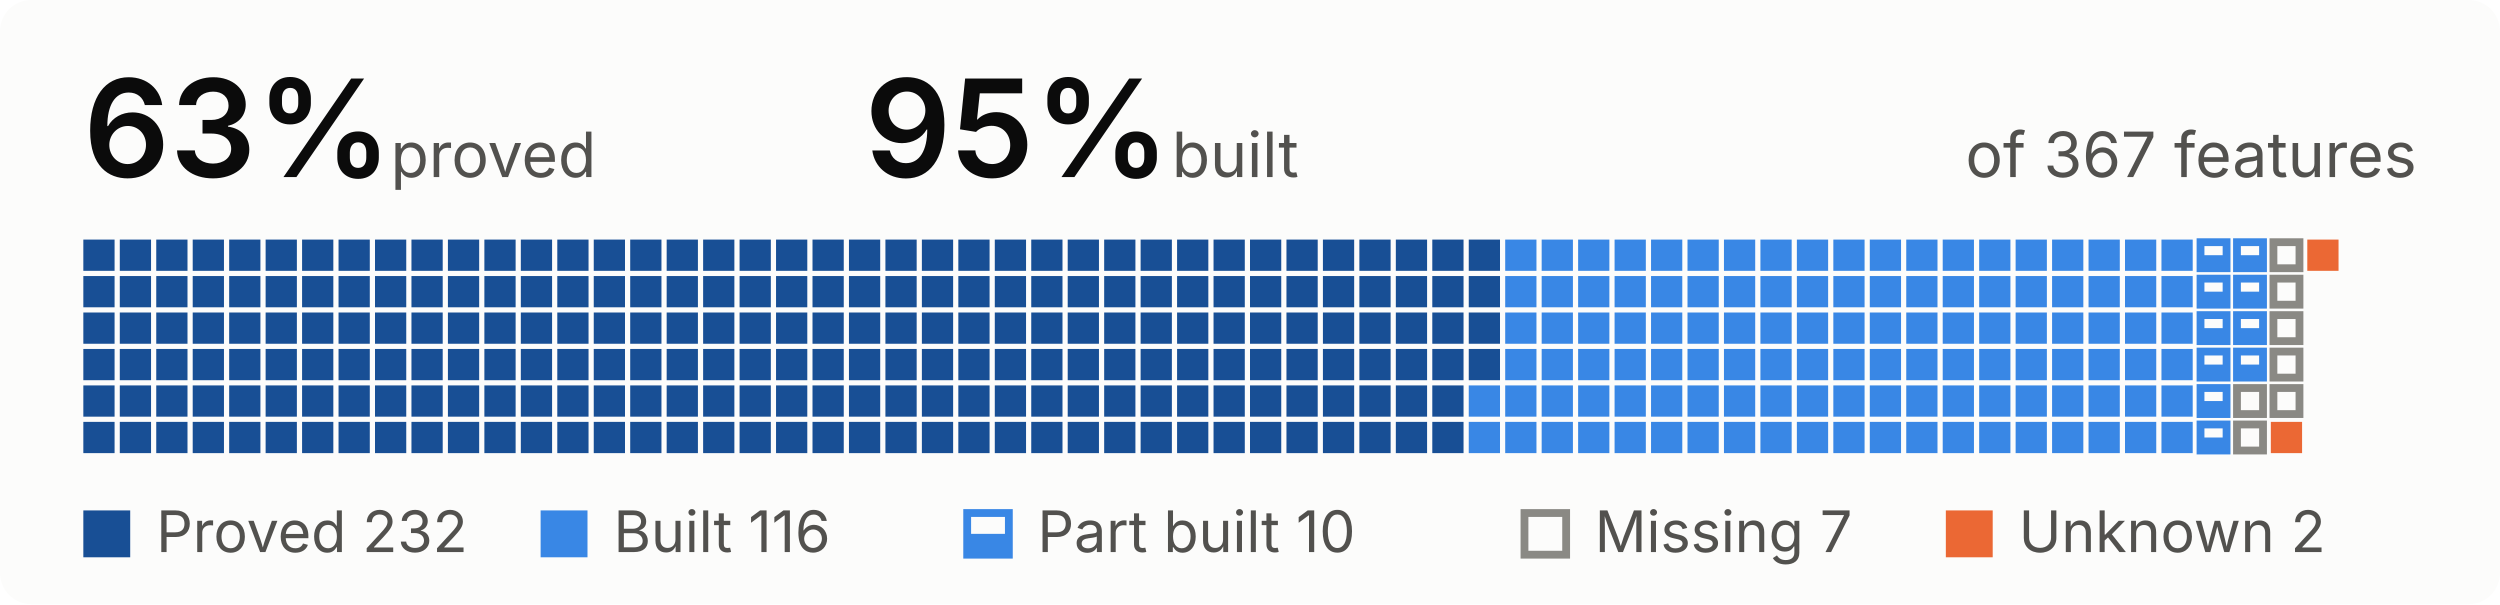
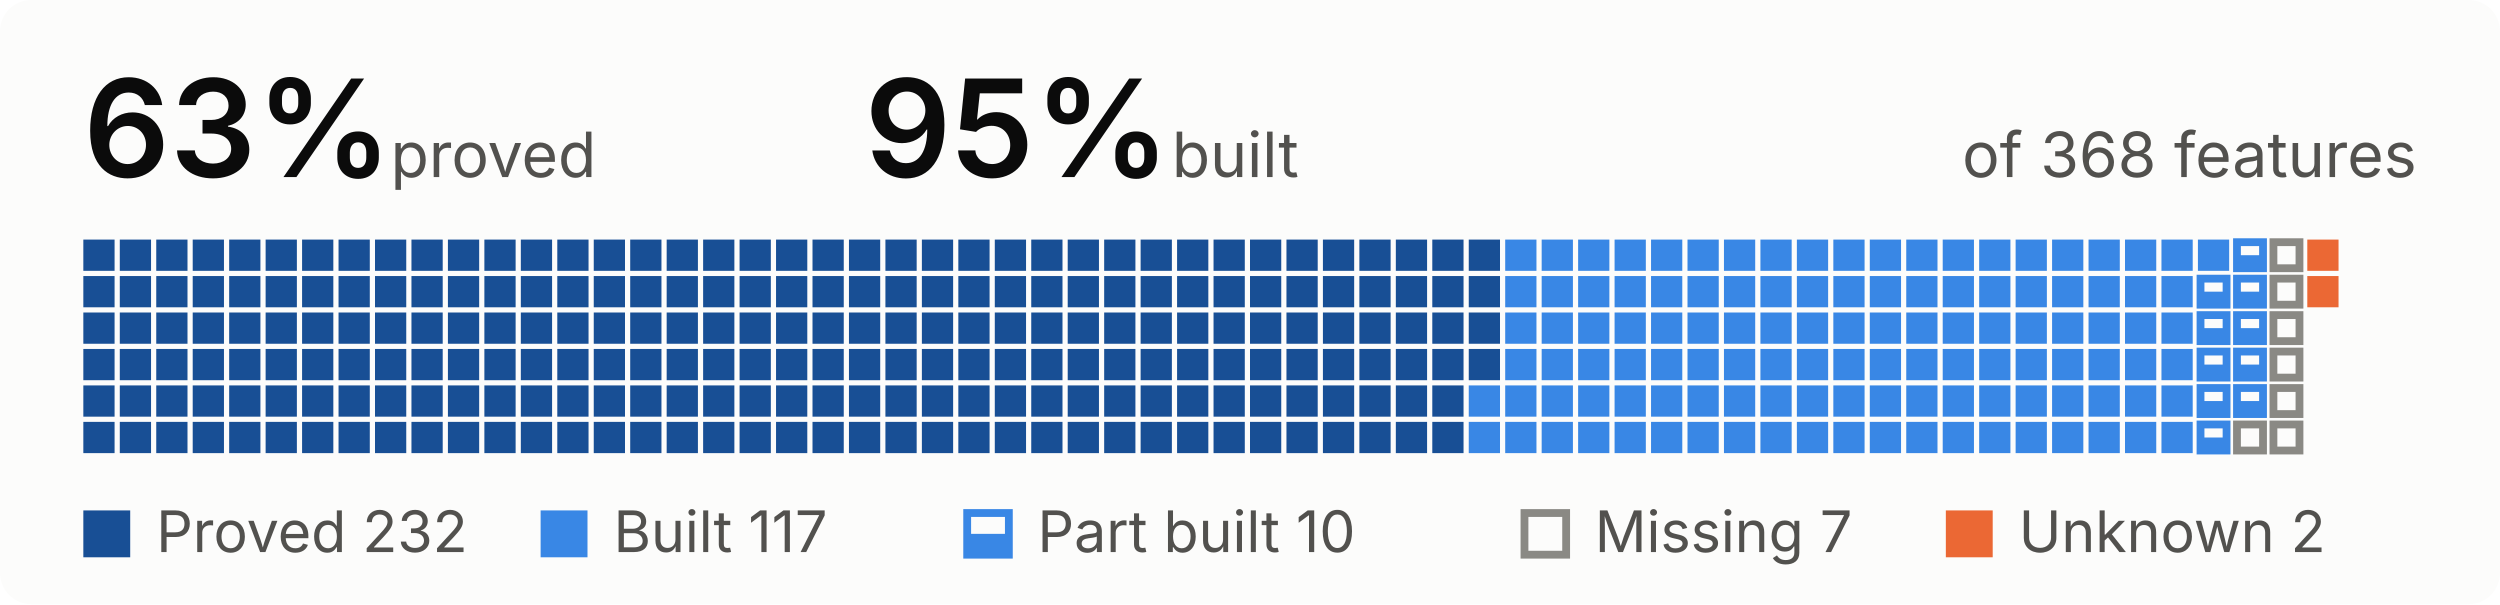
- <svg xmlns="http://www.w3.org/2000/svg" width="480" height="116" viewBox="0 0 480 116" role="img" aria-label="63 percent proved, 95 percent built, of 367 features">
+ <svg xmlns="http://www.w3.org/2000/svg" width="480" height="116" viewBox="0 0 480 116" role="img" aria-label="63 percent proved, 95 percent built, of 368 features">
  <style>
.bg{fill:#fcfcfb}.t{fill:#0b0b0b}.s{fill:#52514e}.rule{fill:#e1e0d9}
.proved{fill:#184f95}.built{fill:#3987e5}.unknown{fill:#eb6834}
.part-o{fill:none;stroke:#3987e5;stroke-width:1.5}.part-f{fill:#3987e5}
.missing{fill:none;stroke:#8a8984;stroke-width:1.5}
.pass{fill:#184f95}.fail{fill:#eb6834}.none{fill:none;stroke:#8a8984;stroke-width:1.5}
@media (prefers-color-scheme:dark){
.bg{fill:#1a1a19}.t{fill:#f0efec}.s{fill:#c3c2b7}.rule{fill:#383835}
.proved{fill:#86b6ef}.built{fill:#3987e5}.unknown{fill:#d95926}
.part-o{stroke:#3987e5}.part-f{fill:#3987e5}
.missing{stroke:#8d8c85}
.pass{fill:#86b6ef}.fail{fill:#d95926}.none{stroke:#8d8c85}
}
text{font-family:system-ui,-apple-system,"Segoe UI",sans-serif;font-size:12px}
.big{font-size:26px;font-weight:600}.b{font-weight:600}.xs{font-size:11px}
</style>
  <rect width="480" height="116" rx="6" class="bg" />
  <text x="16.0" y="34.0" class="t big">63%</text>
  <text x="75.0" y="34.0" class="s">proved</text>
  <text x="166.0" y="34.0" class="t big">95%</text>
  <text x="225.0" y="34.0" class="s">built</text>
-   <text x="464.0" y="34.0" class="s" text-anchor="end">of 367 features</text>
+   <text x="464.0" y="34.0" class="s" text-anchor="end">of 368 features</text>
  <rect x="16.0" y="46.0" width="6" height="6" class="proved" />
  <rect x="16.0" y="53.0" width="6" height="6" class="proved" />
  <rect x="16.0" y="60.0" width="6" height="6" class="proved" />
  <rect x="16.0" y="67.0" width="6" height="6" class="proved" />
  <rect x="16.0" y="74.0" width="6" height="6" class="proved" />
  <rect x="16.0" y="81.0" width="6" height="6" class="proved" />
  <rect x="23.0" y="46.0" width="6" height="6" class="proved" />
  <rect x="23.0" y="53.0" width="6" height="6" class="proved" />
  <rect x="23.0" y="60.0" width="6" height="6" class="proved" />
  <rect x="23.0" y="67.0" width="6" height="6" class="proved" />
  <rect x="23.0" y="74.0" width="6" height="6" class="proved" />
  <rect x="23.0" y="81.0" width="6" height="6" class="proved" />
  <rect x="30.0" y="46.0" width="6" height="6" class="proved" />
  <rect x="30.0" y="53.0" width="6" height="6" class="proved" />
  <rect x="30.0" y="60.0" width="6" height="6" class="proved" />
  <rect x="30.0" y="67.0" width="6" height="6" class="proved" />
  <rect x="30.0" y="74.0" width="6" height="6" class="proved" />
  <rect x="30.0" y="81.0" width="6" height="6" class="proved" />
  <rect x="37.0" y="46.0" width="6" height="6" class="proved" />
  <rect x="37.0" y="53.0" width="6" height="6" class="proved" />
  <rect x="37.0" y="60.0" width="6" height="6" class="proved" />
  <rect x="37.0" y="67.0" width="6" height="6" class="proved" />
  <rect x="37.0" y="74.0" width="6" height="6" class="proved" />
  <rect x="37.0" y="81.0" width="6" height="6" class="proved" />
  <rect x="44.0" y="46.0" width="6" height="6" class="proved" />
  <rect x="44.0" y="53.0" width="6" height="6" class="proved" />
  <rect x="44.0" y="60.0" width="6" height="6" class="proved" />
  <rect x="44.0" y="67.0" width="6" height="6" class="proved" />
  <rect x="44.0" y="74.0" width="6" height="6" class="proved" />
  <rect x="44.0" y="81.0" width="6" height="6" class="proved" />
  <rect x="51.0" y="46.0" width="6" height="6" class="proved" />
  <rect x="51.0" y="53.0" width="6" height="6" class="proved" />
  <rect x="51.0" y="60.0" width="6" height="6" class="proved" />
  <rect x="51.0" y="67.0" width="6" height="6" class="proved" />
  <rect x="51.0" y="74.0" width="6" height="6" class="proved" />
  <rect x="51.0" y="81.0" width="6" height="6" class="proved" />
  <rect x="58.0" y="46.0" width="6" height="6" class="proved" />
  <rect x="58.0" y="53.0" width="6" height="6" class="proved" />
  <rect x="58.0" y="60.0" width="6" height="6" class="proved" />
  <rect x="58.0" y="67.0" width="6" height="6" class="proved" />
  <rect x="58.0" y="74.0" width="6" height="6" class="proved" />
  <rect x="58.0" y="81.0" width="6" height="6" class="proved" />
  <rect x="65.0" y="46.0" width="6" height="6" class="proved" />
  <rect x="65.0" y="53.0" width="6" height="6" class="proved" />
  <rect x="65.0" y="60.0" width="6" height="6" class="proved" />
  <rect x="65.0" y="67.0" width="6" height="6" class="proved" />
  <rect x="65.0" y="74.0" width="6" height="6" class="proved" />
  <rect x="65.0" y="81.0" width="6" height="6" class="proved" />
  <rect x="72.0" y="46.0" width="6" height="6" class="proved" />
  <rect x="72.0" y="53.0" width="6" height="6" class="proved" />
  <rect x="72.0" y="60.0" width="6" height="6" class="proved" />
  <rect x="72.0" y="67.0" width="6" height="6" class="proved" />
  <rect x="72.0" y="74.0" width="6" height="6" class="proved" />
  <rect x="72.0" y="81.0" width="6" height="6" class="proved" />
  <rect x="79.0" y="46.0" width="6" height="6" class="proved" />
  <rect x="79.0" y="53.0" width="6" height="6" class="proved" />
  <rect x="79.0" y="60.0" width="6" height="6" class="proved" />
  <rect x="79.0" y="67.0" width="6" height="6" class="proved" />
  <rect x="79.0" y="74.0" width="6" height="6" class="proved" />
  <rect x="79.0" y="81.0" width="6" height="6" class="proved" />
  <rect x="86.0" y="46.0" width="6" height="6" class="proved" />
  <rect x="86.0" y="53.0" width="6" height="6" class="proved" />
  <rect x="86.0" y="60.0" width="6" height="6" class="proved" />
  <rect x="86.0" y="67.0" width="6" height="6" class="proved" />
  <rect x="86.0" y="74.0" width="6" height="6" class="proved" />
  <rect x="86.0" y="81.0" width="6" height="6" class="proved" />
  <rect x="93.0" y="46.0" width="6" height="6" class="proved" />
  <rect x="93.0" y="53.0" width="6" height="6" class="proved" />
  <rect x="93.0" y="60.0" width="6" height="6" class="proved" />
  <rect x="93.0" y="67.0" width="6" height="6" class="proved" />
  <rect x="93.0" y="74.0" width="6" height="6" class="proved" />
  <rect x="93.0" y="81.0" width="6" height="6" class="proved" />
  <rect x="100.0" y="46.0" width="6" height="6" class="proved" />
  <rect x="100.0" y="53.0" width="6" height="6" class="proved" />
  <rect x="100.0" y="60.0" width="6" height="6" class="proved" />
  <rect x="100.0" y="67.0" width="6" height="6" class="proved" />
  <rect x="100.0" y="74.0" width="6" height="6" class="proved" />
  <rect x="100.0" y="81.0" width="6" height="6" class="proved" />
  <rect x="107.0" y="46.0" width="6" height="6" class="proved" />
  <rect x="107.0" y="53.0" width="6" height="6" class="proved" />
  <rect x="107.0" y="60.0" width="6" height="6" class="proved" />
  <rect x="107.0" y="67.0" width="6" height="6" class="proved" />
  <rect x="107.0" y="74.0" width="6" height="6" class="proved" />
  <rect x="107.0" y="81.0" width="6" height="6" class="proved" />
  <rect x="114.0" y="46.0" width="6" height="6" class="proved" />
  <rect x="114.0" y="53.0" width="6" height="6" class="proved" />
  <rect x="114.0" y="60.0" width="6" height="6" class="proved" />
  <rect x="114.0" y="67.0" width="6" height="6" class="proved" />
  <rect x="114.0" y="74.0" width="6" height="6" class="proved" />
  <rect x="114.0" y="81.0" width="6" height="6" class="proved" />
  <rect x="121.0" y="46.0" width="6" height="6" class="proved" />
  <rect x="121.0" y="53.0" width="6" height="6" class="proved" />
  <rect x="121.0" y="60.0" width="6" height="6" class="proved" />
  <rect x="121.0" y="67.0" width="6" height="6" class="proved" />
  <rect x="121.0" y="74.0" width="6" height="6" class="proved" />
  <rect x="121.0" y="81.0" width="6" height="6" class="proved" />
  <rect x="128.0" y="46.0" width="6" height="6" class="proved" />
  <rect x="128.0" y="53.0" width="6" height="6" class="proved" />
  <rect x="128.0" y="60.0" width="6" height="6" class="proved" />
  <rect x="128.0" y="67.0" width="6" height="6" class="proved" />
  <rect x="128.0" y="74.0" width="6" height="6" class="proved" />
  <rect x="128.0" y="81.0" width="6" height="6" class="proved" />
  <rect x="135.0" y="46.0" width="6" height="6" class="proved" />
  <rect x="135.0" y="53.0" width="6" height="6" class="proved" />
  <rect x="135.0" y="60.0" width="6" height="6" class="proved" />
  <rect x="135.0" y="67.0" width="6" height="6" class="proved" />
  <rect x="135.0" y="74.0" width="6" height="6" class="proved" />
  <rect x="135.0" y="81.0" width="6" height="6" class="proved" />
  <rect x="142.0" y="46.0" width="6" height="6" class="proved" />
  <rect x="142.0" y="53.0" width="6" height="6" class="proved" />
  <rect x="142.0" y="60.0" width="6" height="6" class="proved" />
  <rect x="142.0" y="67.0" width="6" height="6" class="proved" />
  <rect x="142.0" y="74.0" width="6" height="6" class="proved" />
  <rect x="142.0" y="81.0" width="6" height="6" class="proved" />
  <rect x="149.0" y="46.0" width="6" height="6" class="proved" />
  <rect x="149.0" y="53.0" width="6" height="6" class="proved" />
  <rect x="149.0" y="60.0" width="6" height="6" class="proved" />
  <rect x="149.0" y="67.0" width="6" height="6" class="proved" />
  <rect x="149.0" y="74.0" width="6" height="6" class="proved" />
  <rect x="149.0" y="81.0" width="6" height="6" class="proved" />
  <rect x="156.0" y="46.0" width="6" height="6" class="proved" />
  <rect x="156.0" y="53.0" width="6" height="6" class="proved" />
  <rect x="156.0" y="60.0" width="6" height="6" class="proved" />
  <rect x="156.0" y="67.0" width="6" height="6" class="proved" />
  <rect x="156.0" y="74.0" width="6" height="6" class="proved" />
  <rect x="156.0" y="81.0" width="6" height="6" class="proved" />
  <rect x="163.0" y="46.0" width="6" height="6" class="proved" />
  <rect x="163.0" y="53.0" width="6" height="6" class="proved" />
  <rect x="163.0" y="60.0" width="6" height="6" class="proved" />
  <rect x="163.0" y="67.0" width="6" height="6" class="proved" />
  <rect x="163.0" y="74.0" width="6" height="6" class="proved" />
  <rect x="163.0" y="81.0" width="6" height="6" class="proved" />
  <rect x="170.0" y="46.0" width="6" height="6" class="proved" />
  <rect x="170.0" y="53.0" width="6" height="6" class="proved" />
  <rect x="170.0" y="60.0" width="6" height="6" class="proved" />
  <rect x="170.0" y="67.0" width="6" height="6" class="proved" />
  <rect x="170.0" y="74.0" width="6" height="6" class="proved" />
  <rect x="170.0" y="81.0" width="6" height="6" class="proved" />
  <rect x="177.0" y="46.0" width="6" height="6" class="proved" />
  <rect x="177.0" y="53.0" width="6" height="6" class="proved" />
  <rect x="177.0" y="60.0" width="6" height="6" class="proved" />
  <rect x="177.0" y="67.0" width="6" height="6" class="proved" />
  <rect x="177.0" y="74.0" width="6" height="6" class="proved" />
  <rect x="177.0" y="81.0" width="6" height="6" class="proved" />
  <rect x="184.0" y="46.0" width="6" height="6" class="proved" />
  <rect x="184.0" y="53.0" width="6" height="6" class="proved" />
  <rect x="184.0" y="60.0" width="6" height="6" class="proved" />
  <rect x="184.0" y="67.0" width="6" height="6" class="proved" />
  <rect x="184.0" y="74.0" width="6" height="6" class="proved" />
  <rect x="184.0" y="81.0" width="6" height="6" class="proved" />
  <rect x="191.0" y="46.0" width="6" height="6" class="proved" />
  <rect x="191.0" y="53.0" width="6" height="6" class="proved" />
  <rect x="191.0" y="60.0" width="6" height="6" class="proved" />
  <rect x="191.0" y="67.0" width="6" height="6" class="proved" />
  <rect x="191.0" y="74.0" width="6" height="6" class="proved" />
  <rect x="191.0" y="81.0" width="6" height="6" class="proved" />
  <rect x="198.0" y="46.0" width="6" height="6" class="proved" />
  <rect x="198.0" y="53.0" width="6" height="6" class="proved" />
  <rect x="198.0" y="60.0" width="6" height="6" class="proved" />
  <rect x="198.0" y="67.0" width="6" height="6" class="proved" />
  <rect x="198.0" y="74.0" width="6" height="6" class="proved" />
  <rect x="198.0" y="81.0" width="6" height="6" class="proved" />
  <rect x="205.0" y="46.0" width="6" height="6" class="proved" />
  <rect x="205.0" y="53.0" width="6" height="6" class="proved" />
  <rect x="205.0" y="60.0" width="6" height="6" class="proved" />
  <rect x="205.0" y="67.0" width="6" height="6" class="proved" />
  <rect x="205.0" y="74.0" width="6" height="6" class="proved" />
  <rect x="205.0" y="81.0" width="6" height="6" class="proved" />
  <rect x="212.0" y="46.0" width="6" height="6" class="proved" />
  <rect x="212.0" y="53.0" width="6" height="6" class="proved" />
  <rect x="212.0" y="60.0" width="6" height="6" class="proved" />
  <rect x="212.0" y="67.0" width="6" height="6" class="proved" />
  <rect x="212.0" y="74.0" width="6" height="6" class="proved" />
  <rect x="212.0" y="81.0" width="6" height="6" class="proved" />
  <rect x="219.0" y="46.0" width="6" height="6" class="proved" />
  <rect x="219.0" y="53.0" width="6" height="6" class="proved" />
  <rect x="219.0" y="60.0" width="6" height="6" class="proved" />
  <rect x="219.0" y="67.0" width="6" height="6" class="proved" />
  <rect x="219.0" y="74.0" width="6" height="6" class="proved" />
  <rect x="219.0" y="81.0" width="6" height="6" class="proved" />
  <rect x="226.0" y="46.0" width="6" height="6" class="proved" />
  <rect x="226.0" y="53.0" width="6" height="6" class="proved" />
  <rect x="226.0" y="60.0" width="6" height="6" class="proved" />
  <rect x="226.0" y="67.0" width="6" height="6" class="proved" />
  <rect x="226.0" y="74.0" width="6" height="6" class="proved" />
  <rect x="226.0" y="81.0" width="6" height="6" class="proved" />
  <rect x="233.0" y="46.0" width="6" height="6" class="proved" />
  <rect x="233.0" y="53.0" width="6" height="6" class="proved" />
  <rect x="233.0" y="60.0" width="6" height="6" class="proved" />
  <rect x="233.0" y="67.0" width="6" height="6" class="proved" />
  <rect x="233.0" y="74.0" width="6" height="6" class="proved" />
  <rect x="233.0" y="81.0" width="6" height="6" class="proved" />
  <rect x="240.0" y="46.0" width="6" height="6" class="proved" />
  <rect x="240.0" y="53.0" width="6" height="6" class="proved" />
  <rect x="240.0" y="60.0" width="6" height="6" class="proved" />
  <rect x="240.0" y="67.0" width="6" height="6" class="proved" />
  <rect x="240.0" y="74.0" width="6" height="6" class="proved" />
  <rect x="240.0" y="81.0" width="6" height="6" class="proved" />
  <rect x="247.0" y="46.0" width="6" height="6" class="proved" />
  <rect x="247.0" y="53.0" width="6" height="6" class="proved" />
  <rect x="247.0" y="60.0" width="6" height="6" class="proved" />
  <rect x="247.0" y="67.0" width="6" height="6" class="proved" />
  <rect x="247.0" y="74.0" width="6" height="6" class="proved" />
  <rect x="247.0" y="81.0" width="6" height="6" class="proved" />
  <rect x="254.0" y="46.0" width="6" height="6" class="proved" />
  <rect x="254.0" y="53.0" width="6" height="6" class="proved" />
  <rect x="254.0" y="60.0" width="6" height="6" class="proved" />
  <rect x="254.0" y="67.0" width="6" height="6" class="proved" />
  <rect x="254.0" y="74.0" width="6" height="6" class="proved" />
  <rect x="254.0" y="81.0" width="6" height="6" class="proved" />
  <rect x="261.0" y="46.0" width="6" height="6" class="proved" />
  <rect x="261.0" y="53.0" width="6" height="6" class="proved" />
  <rect x="261.0" y="60.0" width="6" height="6" class="proved" />
  <rect x="261.0" y="67.0" width="6" height="6" class="proved" />
  <rect x="261.0" y="74.0" width="6" height="6" class="proved" />
  <rect x="261.0" y="81.0" width="6" height="6" class="proved" />
  <rect x="268.0" y="46.0" width="6" height="6" class="proved" />
  <rect x="268.0" y="53.0" width="6" height="6" class="proved" />
  <rect x="268.0" y="60.0" width="6" height="6" class="proved" />
  <rect x="268.0" y="67.0" width="6" height="6" class="proved" />
  <rect x="268.0" y="74.0" width="6" height="6" class="proved" />
  <rect x="268.0" y="81.0" width="6" height="6" class="proved" />
  <rect x="275.0" y="46.0" width="6" height="6" class="proved" />
  <rect x="275.0" y="53.0" width="6" height="6" class="proved" />
  <rect x="275.0" y="60.0" width="6" height="6" class="proved" />
  <rect x="275.0" y="67.0" width="6" height="6" class="proved" />
  <rect x="275.0" y="74.0" width="6" height="6" class="proved" />
  <rect x="275.0" y="81.0" width="6" height="6" class="proved" />
  <rect x="282.0" y="46.0" width="6" height="6" class="proved" />
  <rect x="282.0" y="53.0" width="6" height="6" class="proved" />
  <rect x="282.0" y="60.0" width="6" height="6" class="proved" />
  <rect x="282.0" y="67.0" width="6" height="6" class="proved" />
  <rect x="282.0" y="74.0" width="6" height="6" class="built" />
  <rect x="282.0" y="81.0" width="6" height="6" class="built" />
  <rect x="289.0" y="46.0" width="6" height="6" class="built" />
  <rect x="289.0" y="53.0" width="6" height="6" class="built" />
  <rect x="289.0" y="60.0" width="6" height="6" class="built" />
  <rect x="289.0" y="67.0" width="6" height="6" class="built" />
  <rect x="289.0" y="74.0" width="6" height="6" class="built" />
  <rect x="289.0" y="81.0" width="6" height="6" class="built" />
  <rect x="296.0" y="46.0" width="6" height="6" class="built" />
  <rect x="296.0" y="53.0" width="6" height="6" class="built" />
  <rect x="296.0" y="60.0" width="6" height="6" class="built" />
  <rect x="296.0" y="67.0" width="6" height="6" class="built" />
  <rect x="296.0" y="74.0" width="6" height="6" class="built" />
  <rect x="296.0" y="81.0" width="6" height="6" class="built" />
  <rect x="303.0" y="46.0" width="6" height="6" class="built" />
  <rect x="303.0" y="53.0" width="6" height="6" class="built" />
  <rect x="303.0" y="60.0" width="6" height="6" class="built" />
  <rect x="303.0" y="67.0" width="6" height="6" class="built" />
  <rect x="303.0" y="74.0" width="6" height="6" class="built" />
  <rect x="303.0" y="81.0" width="6" height="6" class="built" />
  <rect x="310.0" y="46.0" width="6" height="6" class="built" />
  <rect x="310.0" y="53.0" width="6" height="6" class="built" />
  <rect x="310.0" y="60.0" width="6" height="6" class="built" />
  <rect x="310.0" y="67.0" width="6" height="6" class="built" />
  <rect x="310.0" y="74.0" width="6" height="6" class="built" />
  <rect x="310.0" y="81.0" width="6" height="6" class="built" />
  <rect x="317.0" y="46.0" width="6" height="6" class="built" />
  <rect x="317.0" y="53.0" width="6" height="6" class="built" />
  <rect x="317.0" y="60.0" width="6" height="6" class="built" />
  <rect x="317.0" y="67.0" width="6" height="6" class="built" />
  <rect x="317.0" y="74.0" width="6" height="6" class="built" />
  <rect x="317.0" y="81.0" width="6" height="6" class="built" />
  <rect x="324.0" y="46.0" width="6" height="6" class="built" />
  <rect x="324.0" y="53.0" width="6" height="6" class="built" />
  <rect x="324.0" y="60.0" width="6" height="6" class="built" />
  <rect x="324.0" y="67.0" width="6" height="6" class="built" />
  <rect x="324.0" y="74.0" width="6" height="6" class="built" />
  <rect x="324.0" y="81.0" width="6" height="6" class="built" />
  <rect x="331.0" y="46.0" width="6" height="6" class="built" />
  <rect x="331.0" y="53.0" width="6" height="6" class="built" />
  <rect x="331.0" y="60.0" width="6" height="6" class="built" />
  <rect x="331.0" y="67.0" width="6" height="6" class="built" />
  <rect x="331.0" y="74.0" width="6" height="6" class="built" />
  <rect x="331.0" y="81.0" width="6" height="6" class="built" />
  <rect x="338.0" y="46.0" width="6" height="6" class="built" />
  <rect x="338.0" y="53.0" width="6" height="6" class="built" />
  <rect x="338.0" y="60.0" width="6" height="6" class="built" />
  <rect x="338.0" y="67.0" width="6" height="6" class="built" />
  <rect x="338.0" y="74.0" width="6" height="6" class="built" />
  <rect x="338.0" y="81.0" width="6" height="6" class="built" />
  <rect x="345.0" y="46.0" width="6" height="6" class="built" />
  <rect x="345.0" y="53.0" width="6" height="6" class="built" />
  <rect x="345.0" y="60.0" width="6" height="6" class="built" />
  <rect x="345.0" y="67.0" width="6" height="6" class="built" />
  <rect x="345.0" y="74.0" width="6" height="6" class="built" />
  <rect x="345.0" y="81.0" width="6" height="6" class="built" />
  <rect x="352.0" y="46.0" width="6" height="6" class="built" />
  <rect x="352.0" y="53.0" width="6" height="6" class="built" />
  <rect x="352.0" y="60.0" width="6" height="6" class="built" />
  <rect x="352.0" y="67.0" width="6" height="6" class="built" />
  <rect x="352.0" y="74.0" width="6" height="6" class="built" />
  <rect x="352.0" y="81.0" width="6" height="6" class="built" />
  <rect x="359.0" y="46.0" width="6" height="6" class="built" />
  <rect x="359.0" y="53.0" width="6" height="6" class="built" />
  <rect x="359.0" y="60.0" width="6" height="6" class="built" />
  <rect x="359.0" y="67.0" width="6" height="6" class="built" />
  <rect x="359.0" y="74.0" width="6" height="6" class="built" />
  <rect x="359.0" y="81.0" width="6" height="6" class="built" />
  <rect x="366.0" y="46.0" width="6" height="6" class="built" />
  <rect x="366.0" y="53.0" width="6" height="6" class="built" />
  <rect x="366.0" y="60.0" width="6" height="6" class="built" />
  <rect x="366.0" y="67.0" width="6" height="6" class="built" />
  <rect x="366.0" y="74.0" width="6" height="6" class="built" />
  <rect x="366.0" y="81.0" width="6" height="6" class="built" />
  <rect x="373.0" y="46.0" width="6" height="6" class="built" />
  <rect x="373.0" y="53.0" width="6" height="6" class="built" />
  <rect x="373.0" y="60.0" width="6" height="6" class="built" />
  <rect x="373.0" y="67.0" width="6" height="6" class="built" />
  <rect x="373.0" y="74.0" width="6" height="6" class="built" />
  <rect x="373.0" y="81.0" width="6" height="6" class="built" />
  <rect x="380.0" y="46.0" width="6" height="6" class="built" />
  <rect x="380.0" y="53.0" width="6" height="6" class="built" />
  <rect x="380.0" y="60.0" width="6" height="6" class="built" />
  <rect x="380.0" y="67.0" width="6" height="6" class="built" />
  <rect x="380.0" y="74.0" width="6" height="6" class="built" />
  <rect x="380.0" y="81.0" width="6" height="6" class="built" />
  <rect x="387.0" y="46.0" width="6" height="6" class="built" />
  <rect x="387.0" y="53.0" width="6" height="6" class="built" />
  <rect x="387.0" y="60.0" width="6" height="6" class="built" />
  <rect x="387.0" y="67.0" width="6" height="6" class="built" />
  <rect x="387.0" y="74.0" width="6" height="6" class="built" />
  <rect x="387.0" y="81.0" width="6" height="6" class="built" />
  <rect x="394.0" y="46.0" width="6" height="6" class="built" />
  <rect x="394.0" y="53.0" width="6" height="6" class="built" />
  <rect x="394.0" y="60.0" width="6" height="6" class="built" />
  <rect x="394.0" y="67.0" width="6" height="6" class="built" />
  <rect x="394.0" y="74.0" width="6" height="6" class="built" />
  <rect x="394.0" y="81.0" width="6" height="6" class="built" />
  <rect x="401.0" y="46.0" width="6" height="6" class="built" />
  <rect x="401.0" y="53.0" width="6" height="6" class="built" />
  <rect x="401.0" y="60.0" width="6" height="6" class="built" />
  <rect x="401.0" y="67.0" width="6" height="6" class="built" />
  <rect x="401.0" y="74.0" width="6" height="6" class="built" />
  <rect x="401.0" y="81.0" width="6" height="6" class="built" />
  <rect x="408.0" y="46.0" width="6" height="6" class="built" />
  <rect x="408.0" y="53.0" width="6" height="6" class="built" />
  <rect x="408.0" y="60.0" width="6" height="6" class="built" />
  <rect x="408.0" y="67.0" width="6" height="6" class="built" />
  <rect x="408.0" y="74.0" width="6" height="6" class="built" />
  <rect x="408.0" y="81.0" width="6" height="6" class="built" />
  <rect x="415.0" y="46.0" width="6" height="6" class="built" />
  <rect x="415.0" y="53.0" width="6" height="6" class="built" />
  <rect x="415.0" y="60.0" width="6" height="6" class="built" />
  <rect x="415.0" y="67.0" width="6" height="6" class="built" />
  <rect x="415.0" y="74.0" width="6" height="6" class="built" />
  <rect x="415.0" y="81.0" width="6" height="6" class="built" />
-   <rect x="422.5" y="46.5" width="5" height="5" fill="none" class="part-o" />
-   <rect x="422.0" y="49.0" width="6" height="3.0" class="part-f" />
+   <rect x="422.0" y="46.0" width="6" height="6" class="built" />
  <rect x="422.5" y="53.5" width="5" height="5" fill="none" class="part-o" />
  <rect x="422.0" y="56.0" width="6" height="3.0" class="part-f" />
  <rect x="422.5" y="60.5" width="5" height="5" fill="none" class="part-o" />
  <rect x="422.0" y="63.0" width="6" height="3.0" class="part-f" />
  <rect x="422.5" y="67.5" width="5" height="5" fill="none" class="part-o" />
  <rect x="422.0" y="70.0" width="6" height="3.0" class="part-f" />
  <rect x="422.5" y="74.5" width="5" height="5" fill="none" class="part-o" />
  <rect x="422.0" y="77.0" width="6" height="3.0" class="part-f" />
  <rect x="422.5" y="81.5" width="5" height="5" fill="none" class="part-o" />
  <rect x="422.0" y="84.0" width="6" height="3.0" class="part-f" />
  <rect x="429.5" y="46.5" width="5" height="5" fill="none" class="part-o" />
  <rect x="429.0" y="49.0" width="6" height="3.0" class="part-f" />
  <rect x="429.5" y="53.5" width="5" height="5" fill="none" class="part-o" />
  <rect x="429.0" y="56.0" width="6" height="3.0" class="part-f" />
  <rect x="429.5" y="60.5" width="5" height="5" fill="none" class="part-o" />
  <rect x="429.0" y="63.0" width="6" height="3.0" class="part-f" />
  <rect x="429.5" y="67.5" width="5" height="5" fill="none" class="part-o" />
  <rect x="429.0" y="70.0" width="6" height="3.0" class="part-f" />
-   <rect x="429.5" y="74.5" width="5" height="5" fill="none" class="missing" />
+   <rect x="429.5" y="74.5" width="5" height="5" fill="none" class="part-o" />
+   <rect x="429.0" y="77.0" width="6" height="3.0" class="part-f" />
  <rect x="429.5" y="81.5" width="5" height="5" fill="none" class="missing" />
  <rect x="436.5" y="46.5" width="5" height="5" fill="none" class="missing" />
  <rect x="436.5" y="53.5" width="5" height="5" fill="none" class="missing" />
  <rect x="436.5" y="60.5" width="5" height="5" fill="none" class="missing" />
  <rect x="436.5" y="67.5" width="5" height="5" fill="none" class="missing" />
  <rect x="436.5" y="74.5" width="5" height="5" fill="none" class="missing" />
-   <rect x="436.0" y="81.0" width="6" height="6" class="unknown" />
+   <rect x="436.5" y="81.5" width="5" height="5" fill="none" class="missing" />
  <rect x="443.0" y="46.0" width="6" height="6" class="unknown" />
+   <rect x="443.0" y="53.0" width="6" height="6" class="unknown" />
  <rect x="16.0" y="98.0" width="9" height="9" class="proved" />
  <text x="30.0" y="106.0" class="s xs">Proved 232</text>
  <rect x="103.8" y="98.0" width="9" height="9" class="built" />
-   <text x="117.8" y="106.0" class="s xs">Built 116</text>
+   <text x="117.8" y="106.0" class="s xs">Built 117</text>
  <rect x="185.7" y="98.5" width="8" height="8" fill="none" class="part-o" />
  <rect x="185.2" y="102.5" width="9" height="4.5" class="part-f" />
  <text x="199.2" y="106.0" class="s xs">Part built 10</text>
  <rect x="292.7" y="98.5" width="8" height="8" fill="none" class="missing" />
  <text x="306.2" y="106.0" class="s xs">Missing 7</text>
  <rect x="373.6" y="98.0" width="9" height="9" class="unknown" />
  <text x="387.6" y="106.0" class="s xs">Unknown 2</text>
</svg>
